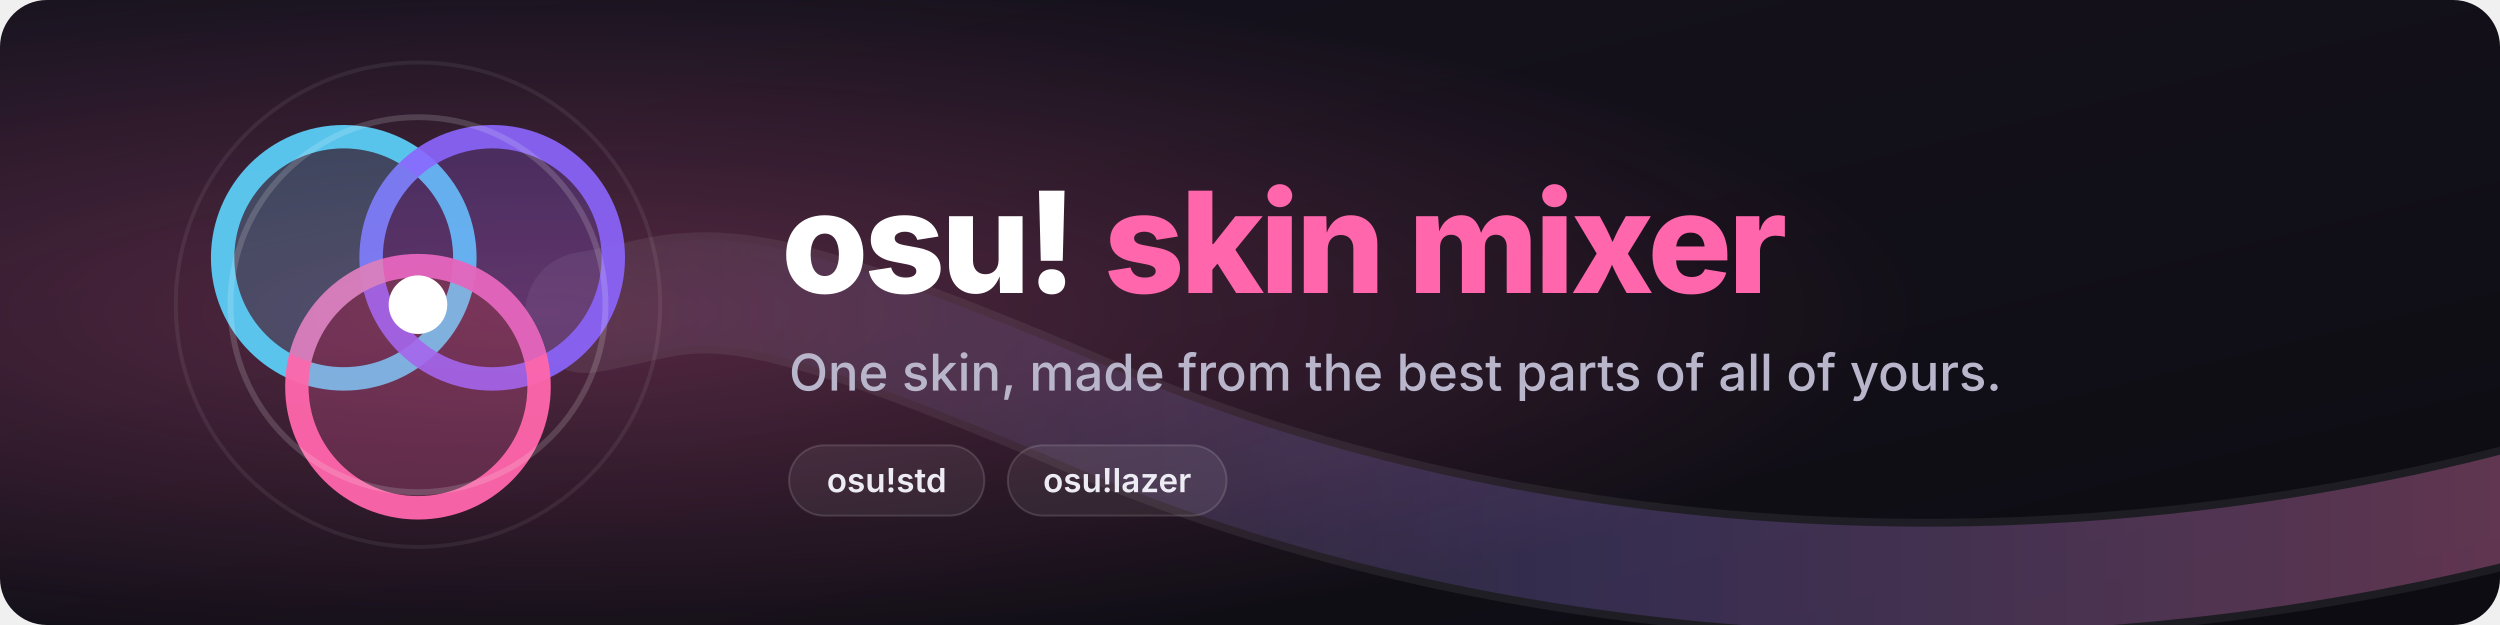
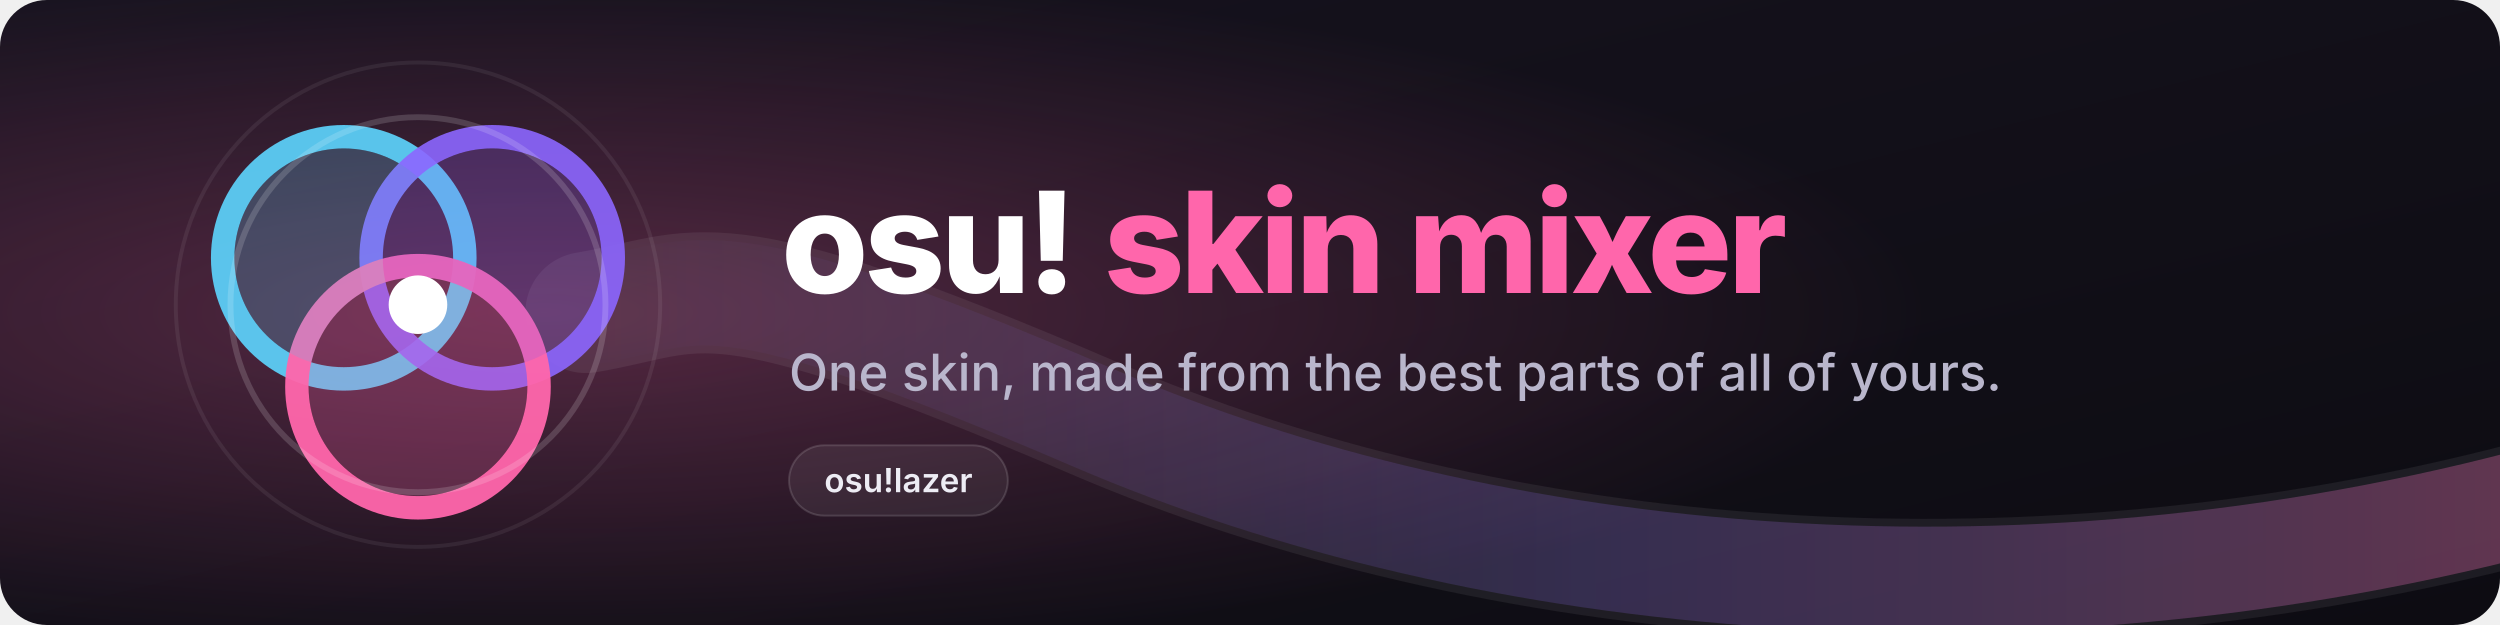
<svg xmlns="http://www.w3.org/2000/svg" viewBox="0 0 1280 320" width="1280" height="320" role="img" aria-label="osu! skin mixer: build one skin out of the best parts of many">
  <defs>
    <linearGradient id="bg" x1="0" y1="0" x2="1" y2="1">
      <stop offset="0" stop-color="#17131f" />
      <stop offset="1" stop-color="#0d0c12" />
    </linearGradient>
    <radialGradient id="glow" cx="0.22" cy="0.5" r="0.55">
      <stop offset="0" stop-color="#ff66ab" stop-opacity="0.28" />
      <stop offset="1" stop-color="#ff66ab" stop-opacity="0" />
    </radialGradient>
    <linearGradient id="track" x1="0" y1="0" x2="1" y2="0">
      <stop offset="0" stop-color="#8c66ff" stop-opacity="0" />
      <stop offset="0.5" stop-color="#8c66ff" stop-opacity="0.55" />
      <stop offset="1" stop-color="#ff66ab" stop-opacity="0.9" />
    </linearGradient>
    <clipPath id="frame">
      <rect width="1280" height="320" rx="24" />
    </clipPath>
  </defs>
  <g clip-path="url(#frame)">
    <rect width="1280" height="320" fill="url(#bg)" />
    <rect width="1280" height="320" fill="url(#glow)" />
    <path d="M1320 250 C 1040 330, 760 300, 560 214 S 360 150, 300 160" fill="none" stroke="url(#track)" stroke-width="54" stroke-linecap="round" opacity="0.35" />
    <path d="M1320 250 C 1040 330, 760 300, 560 214 S 360 150, 300 160" fill="none" stroke="#ffffff" stroke-opacity="0.07" stroke-width="62" stroke-linecap="round" />
    <g fill="none" stroke-width="12">
      <circle cx="176" cy="132" r="62" stroke="#5dd6ff" opacity="0.9" />
      <circle cx="252" cy="132" r="62" stroke="#8c66ff" opacity="0.9" />
      <circle cx="214" cy="198" r="62" stroke="#ff66ab" opacity="0.95" />
    </g>
    <g opacity="0.22">
      <circle cx="176" cy="132" r="56" fill="#5dd6ff" />
      <circle cx="252" cy="132" r="56" fill="#8c66ff" />
      <circle cx="214" cy="198" r="56" fill="#ff66ab" />
    </g>
    <circle cx="214" cy="156" r="15" fill="#ffffff" />
    <circle cx="214" cy="156" r="96" fill="none" stroke="#ffffff" stroke-opacity="0.16" stroke-width="3" />
    <circle cx="214" cy="156" r="124" fill="none" stroke="#ffffff" stroke-opacity="0.07" stroke-width="2" />
    <g font-family="Inter, 'Segoe UI', system-ui, -apple-system, 'Helvetica Neue', Arial, sans-serif">
      <text x="400" y="150" font-size="72" font-weight="800" letter-spacing="-2" fill="#ffffff">osu! <tspan fill="#ff66ab">skin mixer</tspan>
      </text>
      <text x="404" y="200" font-size="26" font-weight="500" fill="#b9b6cc">One skin, made from the best parts of all of yours.</text>
      <g font-size="17" font-weight="600">
-         <rect x="404" y="228" width="100" height="36" rx="18" fill="#ffffff" fill-opacity="0.07" stroke="#ffffff" stroke-opacity="0.14" />
-         <text x="454" y="252" text-anchor="middle" fill="#edecf4">osu!std</text>
-         <rect x="516" y="228" width="112" height="36" rx="18" fill="#ffffff" fill-opacity="0.07" stroke="#ffffff" stroke-opacity="0.14" />
-         <text x="572" y="252" text-anchor="middle" fill="#edecf4">osu!lazer</text>
+         <rect x="404" y="228" width="112" height="36" rx="18" fill="#ffffff" fill-opacity="0.07" stroke="#ffffff" stroke-opacity="0.14" />
+         <text x="460" y="252" text-anchor="middle" fill="#edecf4">osu!lazer</text>
      </g>
    </g>
  </g>
</svg>
